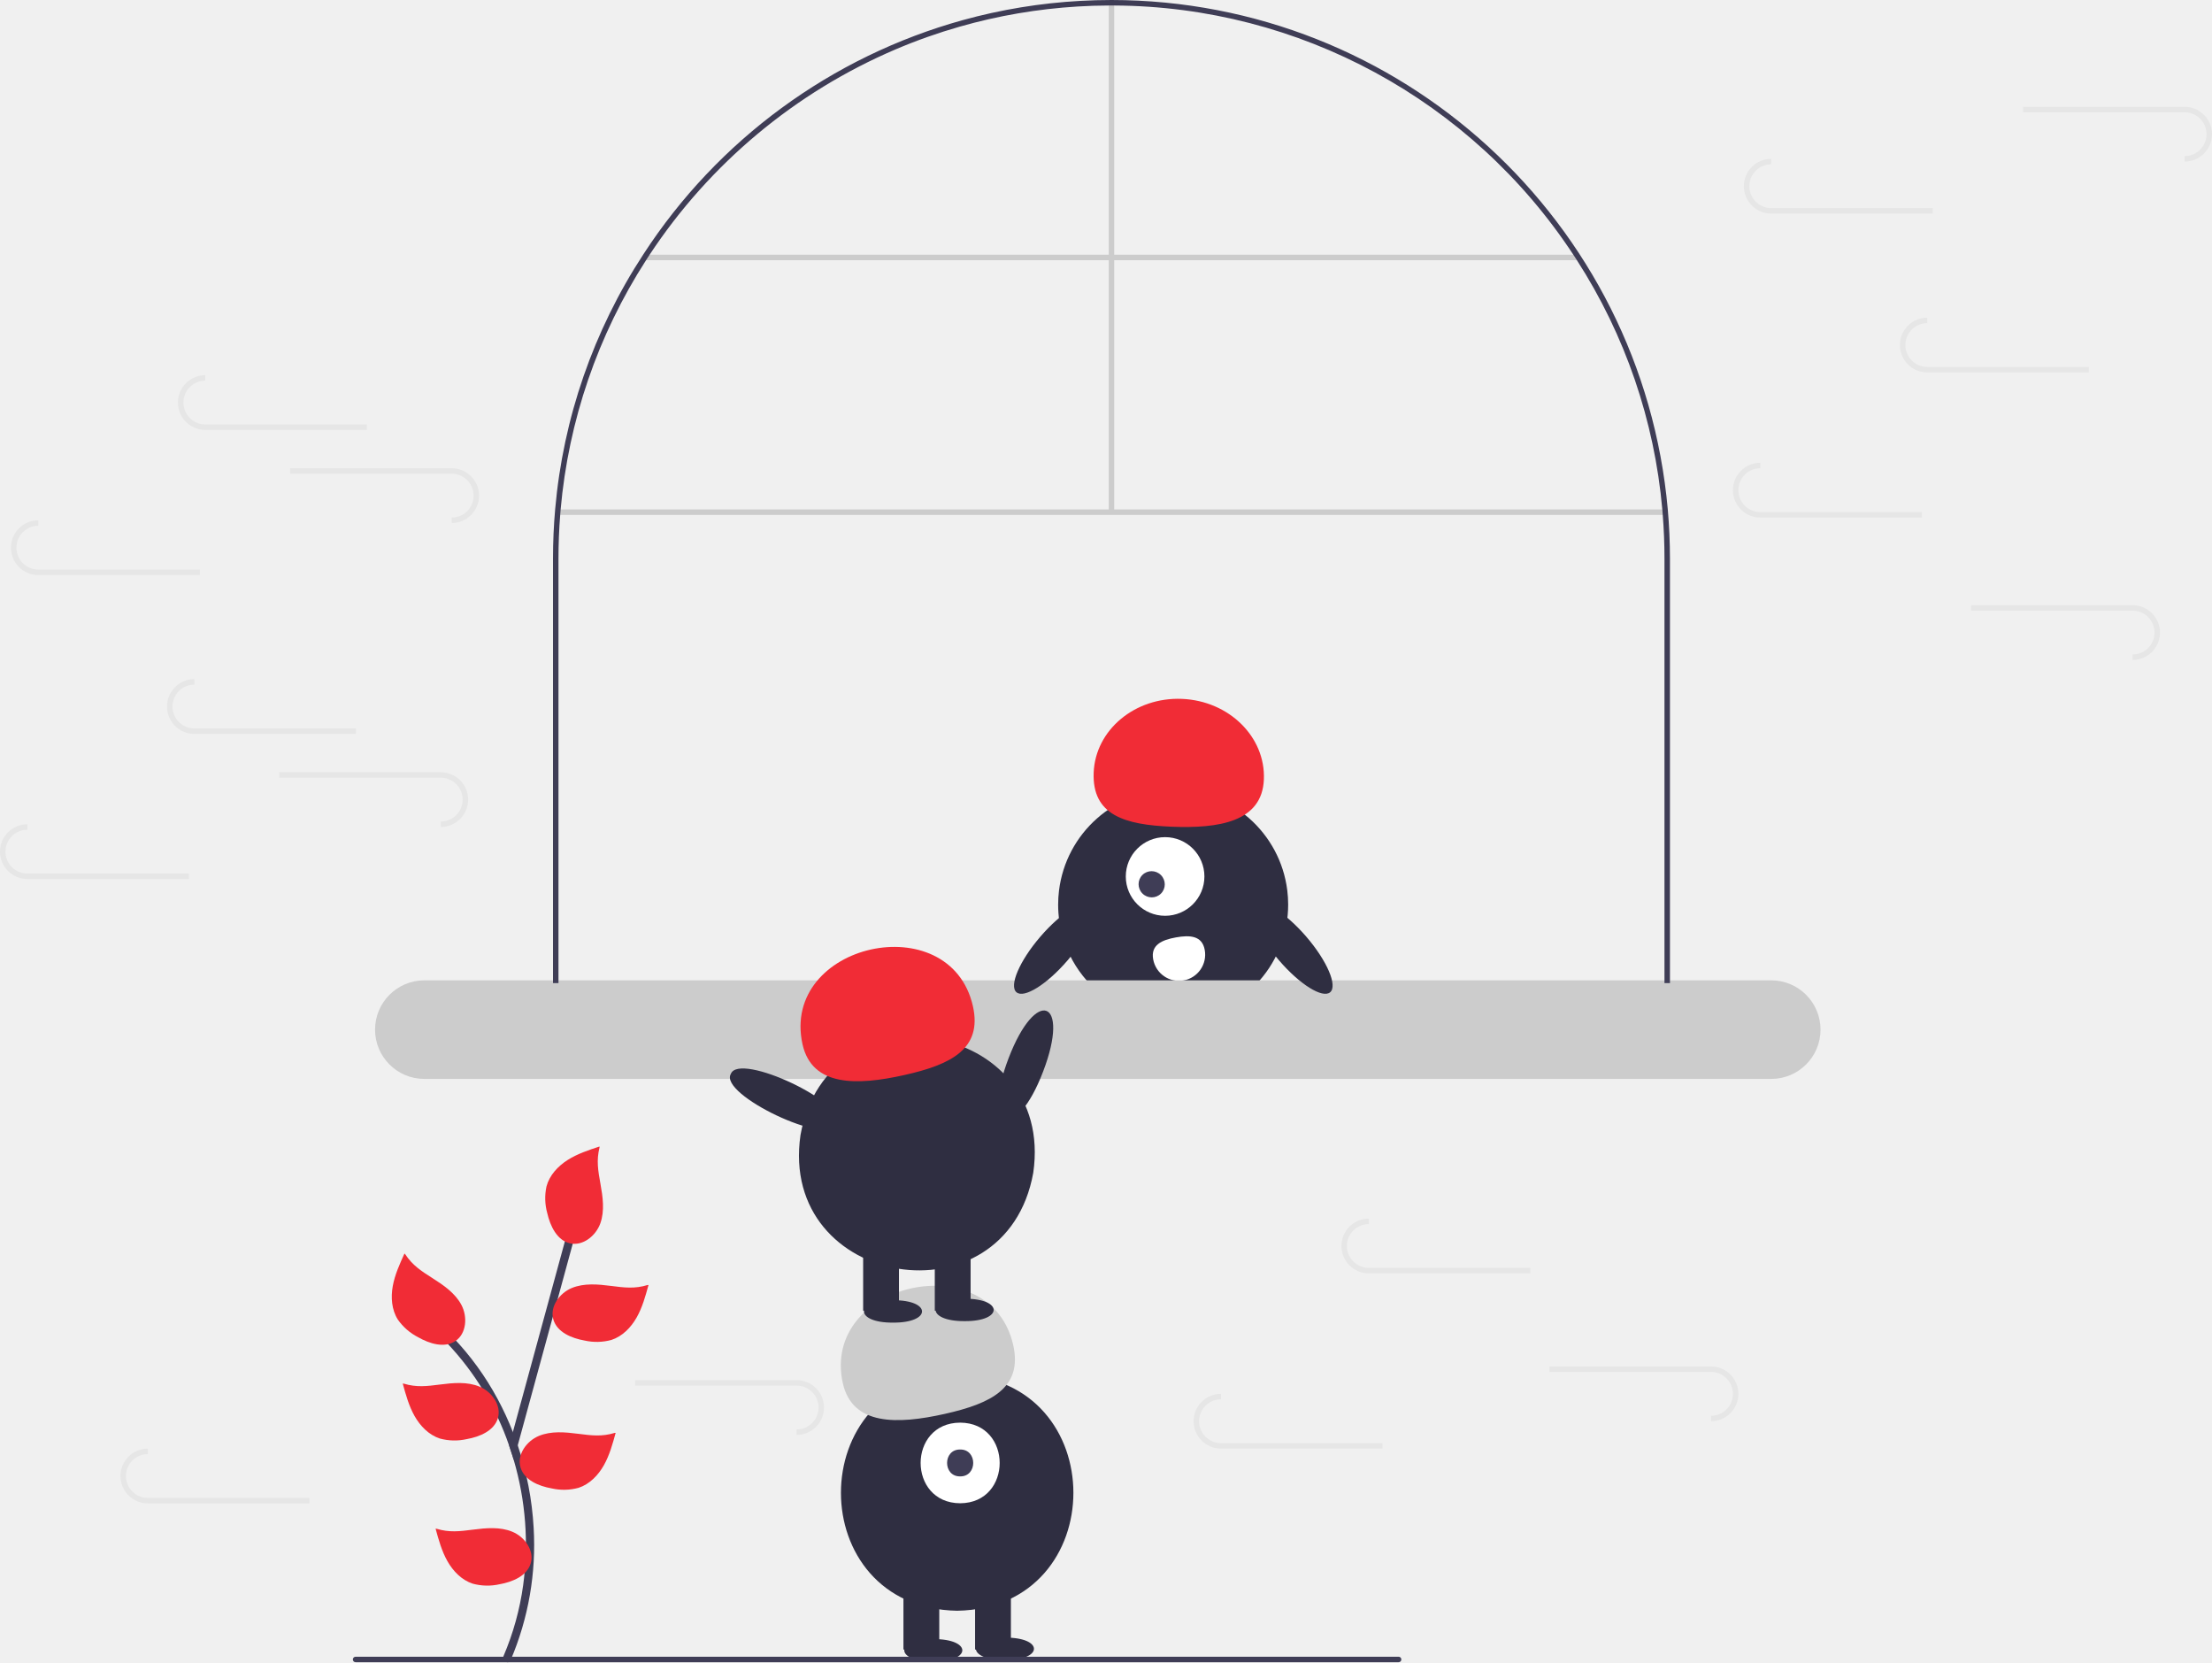
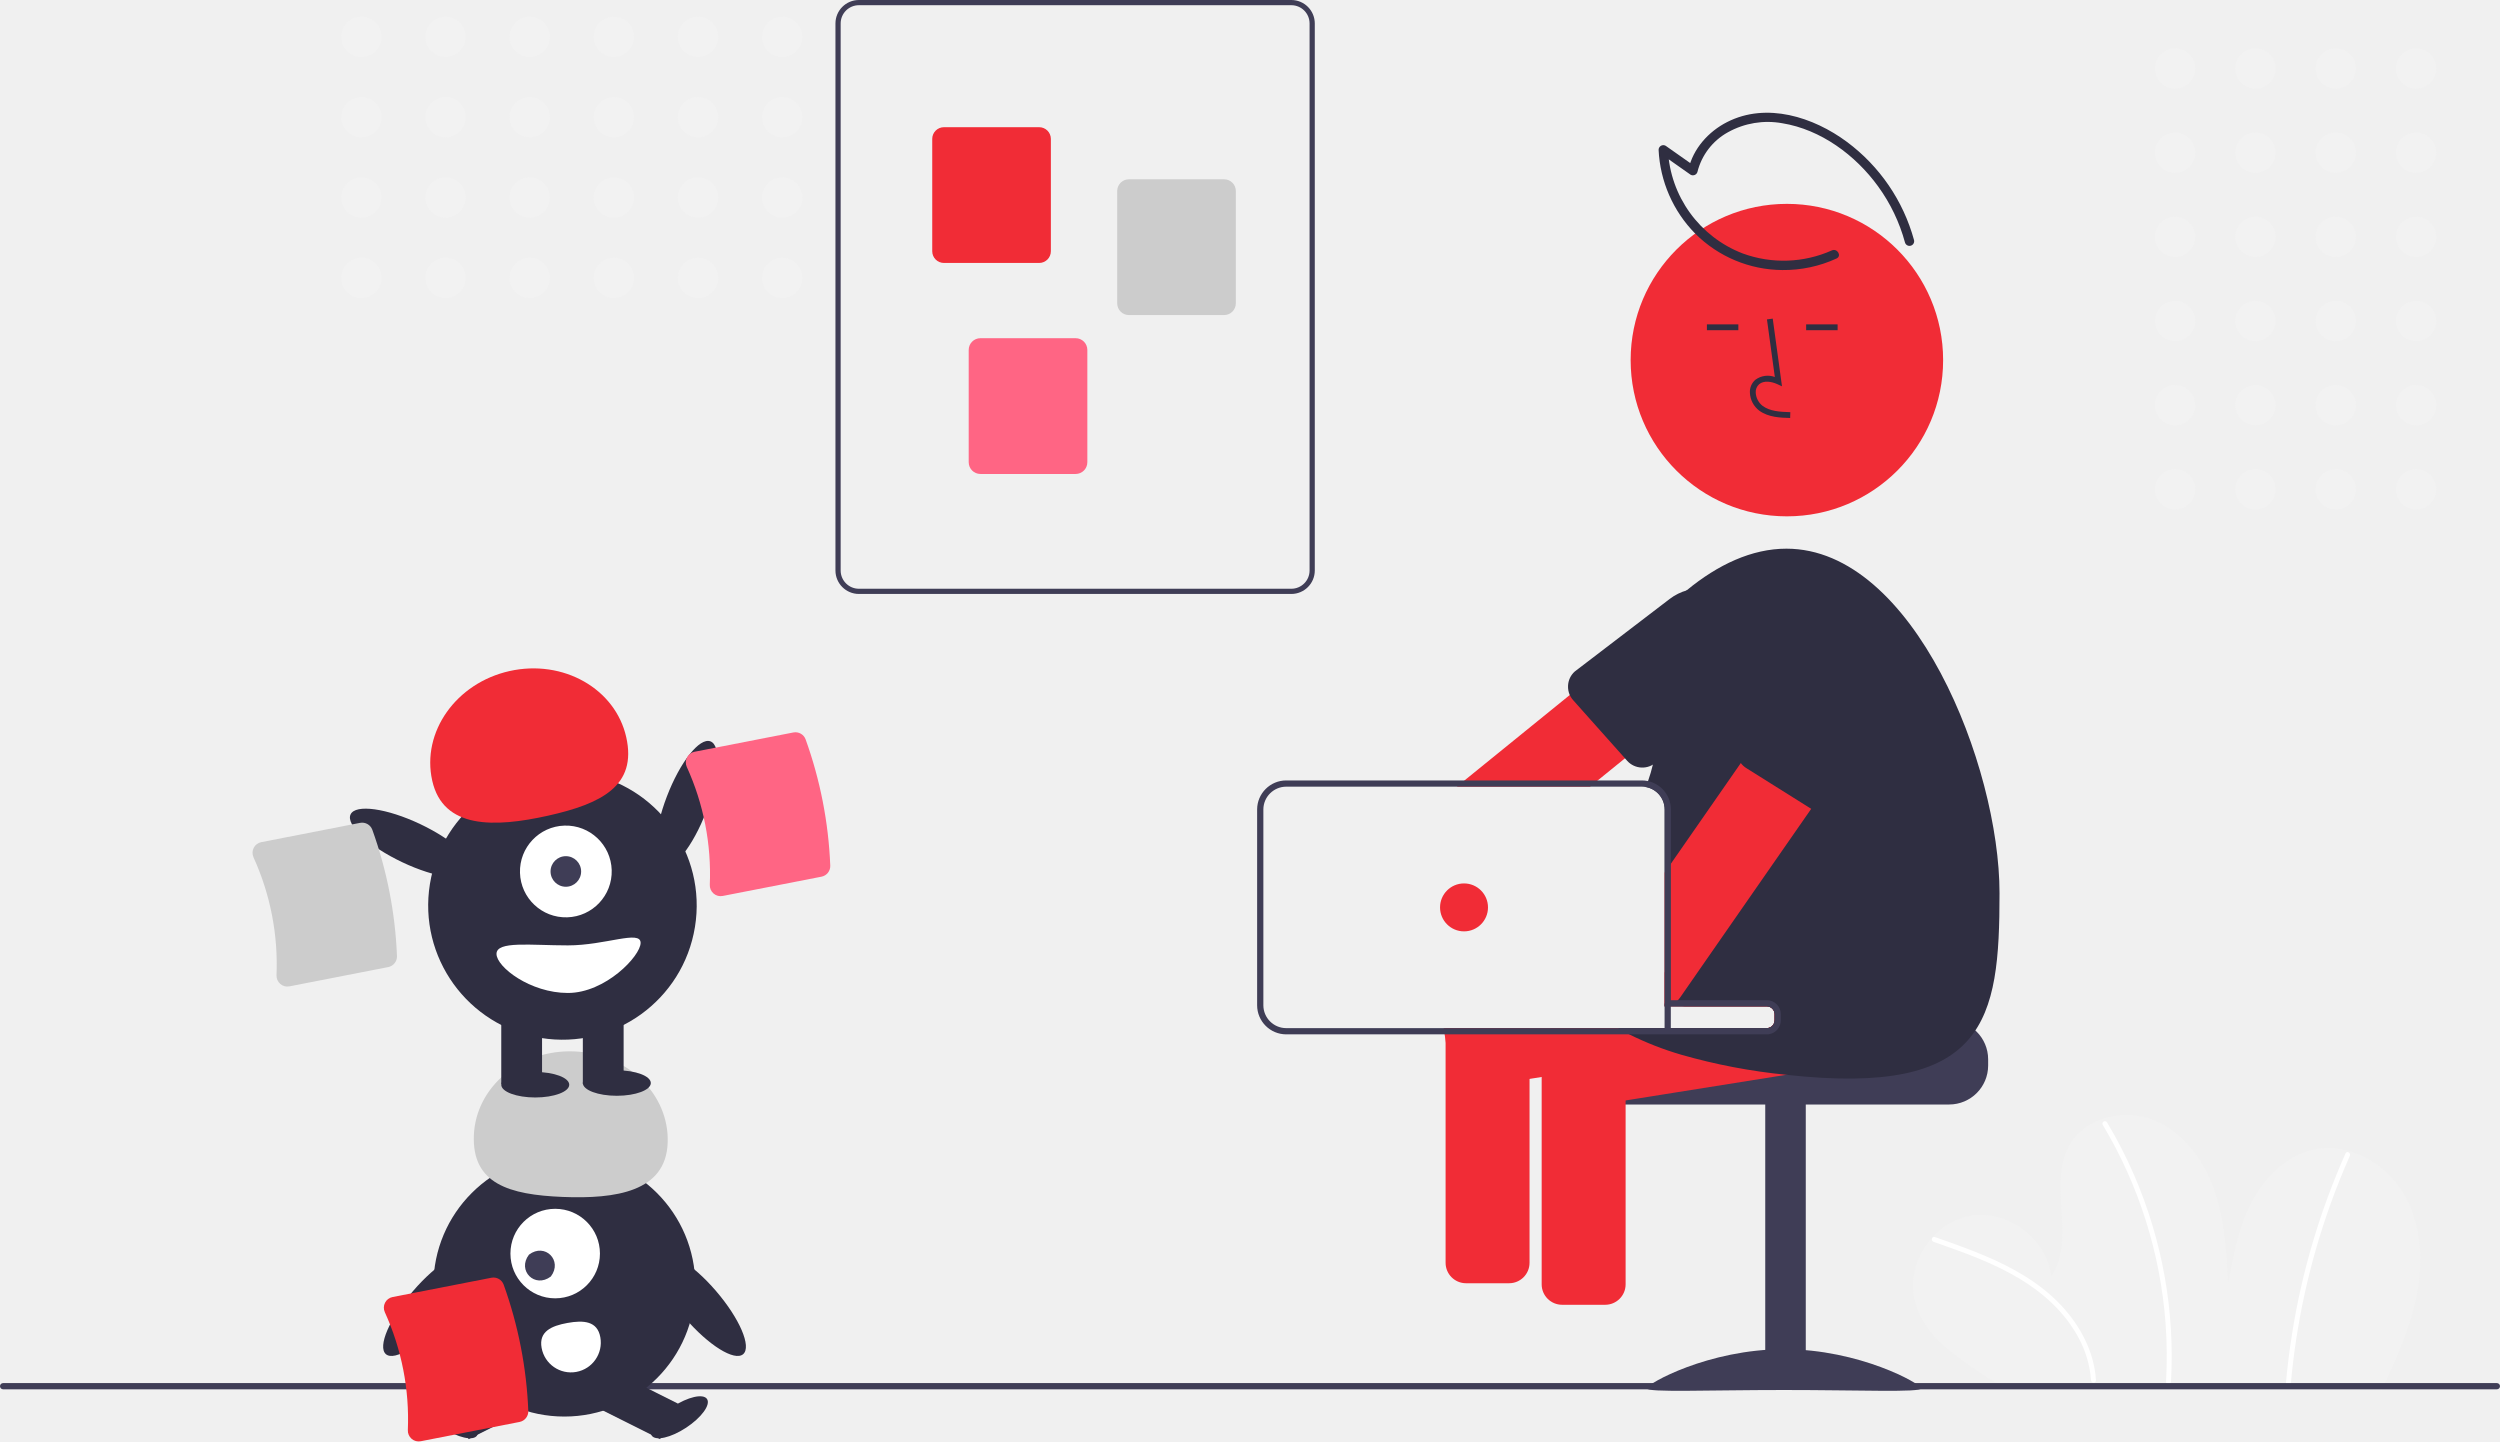
- <svg xmlns="http://www.w3.org/2000/svg" id="ae81c40f-6eb7-45b1-b509-6cf6baf1840d" data-name="Layer 1" width="808" height="607.018" viewBox="0 0 808 607.018">
-   <rect x="203.7" y="186.04" width="405.24" height="2" fill="#ccc" />
-   <rect x="405" y="1.002" width="2" height="186.036" fill="#ccc" />
-   <rect x="235.35" y="93.02" width="341.3" height="2" fill="#ccc" />
-   <path d="M666.54,476.833a41.97,41.97,0,0,1-10.39,27.66c-.6.69-1.23,1.35-1.87,2h-59.5c-.64-.65-1.27-1.31-1.87-2a41.846,41.846,0,0,1-8.59-15.45s.01,0,0-.01a42.017,42.017,0,0,1-1.8-12.2,40.808,40.808,0,0,1,.31-5.09,42.013,42.013,0,0,1,83.39-.11A42.463,42.463,0,0,1,666.54,476.833Z" transform="translate(-196 -146.4908)" fill="#2f2e41" />
-   <polygon points="375.58 360.002 370.44 360.002 374.43 358.002 374.55 357.942 374.58 358.002 375.58 360.002" fill="#2f2e41" />
-   <polygon points="410.61 360.002 405.47 360.002 406.47 358.002 406.5 357.942 406.62 358.002 410.61 360.002" fill="#2f2e41" />
-   <circle cx="425.588" cy="320.067" r="14.359" fill="#fff" />
-   <ellipse cx="616.686" cy="469.411" rx="4.766" ry="4.8" transform="translate(-347.3005 427.0596) rotate(-45)" fill="#3f3d56" />
-   <path d="M657.671,431.129c.632-15.554-12.773-28.728-29.941-29.425s-31.597,11.346-32.229,26.9,11.302,19.087,28.47,19.785S657.039,446.683,657.671,431.129Z" transform="translate(-196 -146.4908)" fill="#f12c36" />
-   <path d="M636.068,493.391a9.572,9.572,0,1,1-18.835,3.429l-.003-.018c-.942-5.202,3.08-7.043,8.283-7.985S635.126,488.189,636.068,493.391Z" transform="translate(-196 -146.4908)" fill="#fff" />
-   <path d="M843,504.491H351a18,18,0,0,0,0,36H843a18,18,0,0,0,0-36Z" transform="translate(-196 -146.4908)" fill="#ccc" />
-   <path d="M806,350.491v155h-2v-155q0-8.055-.63-15.96c-.05-.67-.1-1.33-.16-2a200.662,200.662,0,0,0-31.2-91.02c-.43-.67-.86-1.33-1.3-2a201.969,201.969,0,0,0-167.71-91.01c-.33-.01-.67-.01-1-.01s-.67,0-1,.01q-5.685.015-11.28.36a200.469,200.469,0,0,0-43.17,7.37,199.601,199.601,0,0,0-23.43,8.3,203.248,203.248,0,0,0-89.83,74.98c-.44.67-.87,1.33-1.3,2a200.662,200.662,0,0,0-31.2,91.02c-.06.67-.11,1.33-.16,2Q400,342.436,400,350.491v155h-2v-155q0-9.12.79-18.03a202.465,202.465,0,0,1,32.25-93.15,204.174,204.174,0,0,1,116.58-85.46,202.849,202.849,0,0,1,43.02-7.04q5.64-.315,11.36-.32a204.228,204.228,0,0,1,203.21,186.02Q805.99,341.391,806,350.491Z" transform="translate(-196 -146.4908)" fill="#3f3d56" />
-   <path d="M545.635,648.565c56.612.967,56.603,85.176-.002,86.135C489.023,733.733,489.032,649.524,545.635,648.565Z" transform="translate(-196 -146.4908)" fill="#2f2e41" />
-   <rect x="330.01" y="578.941" width="13.084" height="23.442" fill="#2f2e41" />
-   <rect x="356.177" y="578.941" width="13.084" height="23.442" fill="#2f2e41" />
-   <path d="M536.913,745.058c14.138-.1,14.138,8.278-.001,8.177C522.775,753.335,522.775,744.957,536.913,745.058Z" transform="translate(-196 -146.4908)" fill="#2f2e41" />
-   <path d="M563.08,744.513c14.138-.1,14.138,8.278-.001,8.177C548.943,752.79,548.943,744.411,563.08,744.513Z" transform="translate(-196 -146.4908)" fill="#2f2e41" />
-   <path d="M546.726,666.01c19.25.086,19.248,29.355-.001,29.438C527.476,695.362,527.478,666.094,546.726,666.01Z" transform="translate(-196 -146.4908)" fill="#fff" />
-   <path d="M546.726,675.823c6.366-.093,6.366,9.907-0,9.813C540.36,685.729,540.36,675.729,546.726,675.823Z" transform="translate(-196 -146.4908)" fill="#3f3d56" />
-   <path d="M503.859,651.581c-8.091-36.891,53.888-50.724,62.251-13.898,3.477,15.572-7.915,21.316-25.105,25.154S507.336,667.155,503.859,651.581Z" transform="translate(-196 -146.4908)" fill="#ccc" />
-   <path d="M564.409,532.946c10.033-26.274,22.679-21.439,12.629,4.828C567.005,564.047,554.359,559.213,564.409,532.946Z" transform="translate(-196 -146.4908)" fill="#2f2e41" />
-   <path d="M488.405,560.983c10.023-55.726,93.143-42.229,85.022,13.799C563.405,630.507,480.284,617.009,488.405,560.983Z" transform="translate(-196 -146.4908)" fill="#2f2e41" />
-   <rect x="315.291" y="455.191" width="13.084" height="23.442" fill="#2f2e41" />
-   <rect x="341.458" y="455.191" width="13.084" height="23.442" fill="#2f2e41" />
-   <path d="M522.194,621.307c14.138-.1,14.138,8.278-.001,8.177C508.056,629.585,508.056,621.206,522.194,621.307Z" transform="translate(-196 -146.4908)" fill="#2f2e41" />
-   <path d="M548.361,620.762c14.138-.1,14.138,8.278-.001,8.177C534.224,629.04,534.223,620.661,548.361,620.762Z" transform="translate(-196 -146.4908)" fill="#2f2e41" />
-   <path d="M489.139,527.831c-8.091-36.891,53.888-50.724,62.251-13.898,3.477,15.572-7.915,21.316-25.105,25.154S492.617,543.404,489.139,527.831Z" transform="translate(-196 -146.4908)" fill="#f12c36" />
-   <path d="M462.952,538.671c3.044-8.19,43.332,10.918,38.912,18.457C498.821,565.317,458.532,546.209,462.952,538.671Z" transform="translate(-196 -146.4908)" fill="#2f2e41" />
-   <ellipse cx="668.205" cy="492.895" rx="6.594" ry="21.006" transform="translate(-355.8591 407.6664) rotate(-40.64516)" fill="#2f2e41" />
-   <ellipse cx="580.971" cy="492.895" rx="21.006" ry="6.594" transform="translate(-367.4456 466.162) rotate(-49.35484)" fill="#2f2e41" />
-   <path d="M959,282.493H900a10,10,0,0,1,0-20v2a8,8,0,0,0,0,16h59Z" transform="translate(-196 -146.4908)" fill="#e6e6e6" />
-   <path d="M898,335.493H839a10,10,0,0,1,0-20v2a8,8,0,0,0,0,16h59Z" transform="translate(-196 -146.4908)" fill="#e6e6e6" />
-   <path d="M975,387.493v-2a8,8,0,0,0,0-16H916v-2h59a10,10,0,0,1,0,20Z" transform="translate(-196 -146.4908)" fill="#e6e6e6" />
-   <path d="M994,205.493v-2a8,8,0,0,0,0-16H935v-2h59a10,10,0,0,1,0,20Z" transform="translate(-196 -146.4908)" fill="#e6e6e6" />
-   <path d="M902,224.493H843a10,10,0,0,1,0-20v2a8,8,0,0,0,0,16h59Z" transform="translate(-196 -146.4908)" fill="#e6e6e6" />
-   <path d="M326,414.493H267a10,10,0,0,1,0-20v2a8,8,0,0,0,0,16h59Z" transform="translate(-196 -146.4908)" fill="#e6e6e6" />
-   <path d="M357,448.493v-2a8,8,0,0,0,0-16H298v-2h59a10,10,0,0,1,0,20Z" transform="translate(-196 -146.4908)" fill="#e6e6e6" />
-   <path d="M265,467.493H206a10,10,0,0,1,0-20v2a8,8,0,0,0,0,16h59Z" transform="translate(-196 -146.4908)" fill="#e6e6e6" />
-   <path d="M330,303.493H271a10,10,0,0,1,0-20v2a8,8,0,0,0,0,16h59Z" transform="translate(-196 -146.4908)" fill="#e6e6e6" />
-   <path d="M361,337.493v-2a8,8,0,0,0,0-16H302v-2h59a10,10,0,0,1,0,20Z" transform="translate(-196 -146.4908)" fill="#e6e6e6" />
-   <path d="M269,356.493H210a10,10,0,0,1,0-20v2a8,8,0,0,0,0,16h59Z" transform="translate(-196 -146.4908)" fill="#e6e6e6" />
-   <path d="M755,611.493H696a10,10,0,0,1,0-20v2a8,8,0,0,0,0,16h59Z" transform="translate(-196 -146.4908)" fill="#e6e6e6" />
-   <path d="M821,665.493v-2a8,8,0,0,0,0-16H762v-2h59a10,10,0,0,1,0,20Z" transform="translate(-196 -146.4908)" fill="#e6e6e6" />
-   <path d="M701,675.493H642a10,10,0,0,1,0-20v2a8,8,0,0,0,0,16h59Z" transform="translate(-196 -146.4908)" fill="#e6e6e6" />
-   <path d="M487,670.493v-2a8,8,0,0,0,0-16H428v-2h59a10,10,0,0,1,0,20Z" transform="translate(-196 -146.4908)" fill="#e6e6e6" />
-   <path d="M309,695.493H250a10,10,0,0,1,0-20v2a8,8,0,0,0,0,16h59Z" transform="translate(-196 -146.4908)" fill="#e6e6e6" />
-   <path d="M706.886,753.493h-381a1,1,0,0,1,0-2h381a1,1,0,0,1,0,2Z" transform="translate(-196 -146.4908)" fill="#3f3d56" />
-   <path d="M382.53,752.723c-.77,1.77-3.35.24-2.59-1.51a100.86,100.86,0,0,0,7.17-25.9,109.443,109.443,0,0,0-3.45-45.66c-.16-.53-.32-1.07-.48-1.6-.38-1.22-.78-2.44-1.2-3.64a103.062,103.062,0,0,0-22.68-37.46c-1.33-1.4.79-3.52,2.12-2.12a103.417,103.417,0,0,1,16.34,22.52,108.082,108.082,0,0,1,5.58,12.08c.63,1.61,1.22,3.24,1.78,4.87a114.241,114.241,0,0,1,5.81,30.06A107.162,107.162,0,0,1,382.53,752.723Z" transform="translate(-196 -146.4908)" fill="#3f3d56" />
-   <path d="M405.43,599.893q-4.995,18.285-9.98,36.57-5.175,18.93-10.33,37.84-.735,2.685-1.46,5.35c-.16-.53-.32-1.07-.48-1.6-.38-1.22-.78-2.44-1.2-3.64.45-1.66.9-3.32,1.36-4.98q.93-3.405,1.86-6.81,8.67-31.77,17.34-63.53A1.5,1.5,0,0,1,405.43,599.893Z" transform="translate(-196 -146.4908)" fill="#3f3d56" />
-   <path d="M343.743,604.261c-1.748,3.836-3.513,7.722-4.269,11.869s-.412,8.652,1.831,12.222a20.339,20.339,0,0,0,7.421,6.459c4.187,2.388,9.631,4.075,13.635,1.392,4.044-2.71,4.474-8.833,2.208-13.142s-6.475-7.199-10.582-9.813-7.325-4.681-9.988-8.757Z" transform="translate(-196 -146.4908)" fill="#f12c36" />
-   <path d="M414.996,565.171c-4.006,1.315-8.058,2.652-11.62,4.907s-6.64,5.562-7.744,9.631a20.339,20.339,0,0,0,.282,9.834c1.083,4.697,3.533,9.843,8.22,10.968,4.734,1.136,9.527-2.698,11.158-7.285s.903-9.64.041-14.431S413.809,570.237,415,565.517Z" transform="translate(-196 -146.4908)" fill="#f12c36" />
-   <path d="M343.116,651.743c1.113,4.067,2.245,8.181,4.319,11.851s5.222,6.911,9.231,8.217a20.339,20.339,0,0,0,9.836.211c4.745-.846,10.007-3.035,11.366-7.66,1.372-4.671-2.217-9.65-6.716-11.509s-9.583-1.385-14.411-.764-8.624,1.093-13.279-.333Z" transform="translate(-196 -146.4908)" fill="#f12c36" />
-   <path d="M355.116,704.743c1.113,4.067,2.245,8.181,4.319,11.851s5.222,6.911,9.231,8.217a20.339,20.339,0,0,0,9.836.211c4.745-.846,10.007-3.035,11.366-7.66,1.372-4.671-2.217-9.65-6.716-11.509s-9.583-1.385-14.411-.764-8.624,1.093-13.279-.333Z" transform="translate(-196 -146.4908)" fill="#f12c36" />
-   <path d="M420.884,669.743c-1.113,4.067-2.245,8.181-4.319,11.851s-5.222,6.911-9.231,8.217a20.339,20.339,0,0,1-9.836.211c-4.745-.846-10.007-3.035-11.366-7.66-1.372-4.671,2.217-9.65,6.716-11.509s9.583-1.385,14.411-.764,8.624,1.093,13.279-.333Z" transform="translate(-196 -146.4908)" fill="#f12c36" />
-   <path d="M432.884,615.743c-1.113,4.067-2.245,8.181-4.319,11.851s-5.222,6.911-9.231,8.217a20.339,20.339,0,0,1-9.836.211c-4.745-.846-10.007-3.035-11.366-7.66-1.372-4.671,2.217-9.65,6.716-11.509s9.583-1.385,14.411-.764,8.624,1.093,13.279-.333Z" transform="translate(-196 -146.4908)" fill="#f12c36" />
+ <svg xmlns="http://www.w3.org/2000/svg" id="a91fd4ba-2994-4174-ad77-9b89e961cfb5" data-name="Layer 1" width="802" height="462.415" viewBox="0 0 802 462.415">
+   <circle cx="775.091" cy="21.98" r="6.467" fill="#f2f2f2" />
+   <circle cx="749.317" cy="21.98" r="6.467" fill="#f2f2f2" />
+   <circle cx="723.544" cy="21.98" r="6.467" fill="#f2f2f2" />
+   <circle cx="697.771" cy="21.98" r="6.467" fill="#f2f2f2" />
+   <circle cx="775.091" cy="48.98" r="6.467" fill="#f2f2f2" />
+   <circle cx="749.317" cy="48.98" r="6.467" fill="#f2f2f2" />
+   <circle cx="723.544" cy="48.98" r="6.467" fill="#f2f2f2" />
+   <circle cx="697.771" cy="48.98" r="6.467" fill="#f2f2f2" />
+   <circle cx="775.091" cy="75.98" r="6.467" fill="#f2f2f2" />
+   <circle cx="749.317" cy="75.98" r="6.467" fill="#f2f2f2" />
+   <circle cx="723.544" cy="75.98" r="6.467" fill="#f2f2f2" />
+   <circle cx="697.771" cy="75.98" r="6.467" fill="#f2f2f2" />
+   <circle cx="775.091" cy="102.98" r="6.467" fill="#f2f2f2" />
+   <circle cx="749.317" cy="102.98" r="6.467" fill="#f2f2f2" />
+   <circle cx="723.544" cy="102.98" r="6.467" fill="#f2f2f2" />
+   <circle cx="697.771" cy="102.98" r="6.467" fill="#f2f2f2" />
+   <circle cx="775.091" cy="129.98" r="6.467" fill="#f2f2f2" />
+   <circle cx="749.317" cy="129.98" r="6.467" fill="#f2f2f2" />
+   <circle cx="723.544" cy="129.98" r="6.467" fill="#f2f2f2" />
+   <circle cx="697.771" cy="129.98" r="6.467" fill="#f2f2f2" />
+   <circle cx="775.091" cy="156.98" r="6.467" fill="#f2f2f2" />
+   <circle cx="749.317" cy="156.98" r="6.467" fill="#f2f2f2" />
+   <circle cx="723.544" cy="156.98" r="6.467" fill="#f2f2f2" />
+   <circle cx="697.771" cy="156.98" r="6.467" fill="#f2f2f2" />
+   <path d="M963.083,664.753c4.668-10.084,9.333-20.317,11.359-31.242s1.176-22.783-4.627-32.259-17.228-15.902-28.132-13.76c-8.955,1.759-16.146,8.813-20.357,16.91s-5.9,17.23-7.537,26.209c-.529-10.2-1.09-20.564-4.478-30.2s-10.06-18.615-19.569-22.343-21.879-.796-26.891,8.103c-7.061,12.538,2.302,30.125-5.817,42.006-1.393-11.917-13.855-21.332-25.699-19.416s-20.701,14.781-18.265,26.529c1.45,6.99,6.219,12.936,11.922,17.232s12.334,9.274,18.895,12.09Z" transform="translate(-199 -218.7925)" fill="#f2f2f2" />
+   <path d="M819.29,617.18c9.408,3.289,18.903,6.614,27.492,11.756,7.698,4.608,14.553,10.812,18.882,18.757A33.356,33.356,0,0,1,869.79,661.551c.063,1.018,1.655,1.025,1.592,0-.557-9.061-4.972-17.353-11.087-23.911-6.704-7.19-15.392-12.1-24.361-15.91-5.318-2.259-10.769-4.179-16.221-6.085-.969-.339-1.385,1.198-.423,1.535Z" transform="translate(-199 -218.7925)" fill="#fff" />
+   <path d="M873.557,579.647a143.382,143.382,0,0,1,13.791,30.616,145.117,145.117,0,0,1,6.361,32.968,143.307,143.307,0,0,1,.152,18.837c-.059,1.023,1.533,1.02,1.592,0a145.195,145.195,0,0,0-2.04-33.82,146.927,146.927,0,0,0-9.769-32.44,143.252,143.252,0,0,0-8.712-16.963.796.796,0,0,0-1.374.803Z" transform="translate(-199 -218.7925)" fill="#fff" />
+   <path d="M951.458,588.789a232.043,232.043,0,0,0-17.116,57.578q-1.342,8.365-2.078,16.812c-.089,1.02,1.503,1.014,1.592,0a231.209,231.209,0,0,1,12.738-58.025q2.834-7.892,6.239-15.562c.412-.928-.959-1.739-1.374-.803Z" transform="translate(-199 -218.7925)" fill="#fff" />
+   <path d="M1000,664.486H200a1,1,0,0,1,0-2h800a1,1,0,0,1,0,2Z" transform="translate(-199 -218.7925)" fill="#3f3d56" />
+   <path d="M613.263,409.335H474.534a7.53,7.53,0,0,1-7.521-7.521v-175.5a7.53,7.53,0,0,1,7.521-7.521H613.263A7.53,7.53,0,0,1,620.784,226.314v175.5A7.53,7.53,0,0,1,613.263,409.335ZM474.534,220.464a5.857,5.857,0,0,0-5.85,5.85v175.5a5.857,5.857,0,0,0,5.85,5.85H613.263a5.857,5.857,0,0,0,5.85-5.85v-175.5a5.857,5.857,0,0,0-5.85-5.85Z" transform="translate(-199 -218.7925)" fill="#3f3d56" />
+   <path d="M532.358,303.151h-30.537a3.765,3.765,0,0,1-3.761-3.761V263.355a3.765,3.765,0,0,1,3.761-3.761h30.537a3.765,3.765,0,0,1,3.761,3.761v36.036A3.765,3.765,0,0,1,532.358,303.151Z" transform="translate(-199 -218.7925)" fill="#f12c36" />
+   <path d="M591.694,319.865h-30.537a3.765,3.765,0,0,1-3.761-3.761V280.069a3.765,3.765,0,0,1,3.761-3.761h30.537a3.765,3.765,0,0,1,3.761,3.761v36.036A3.765,3.765,0,0,1,591.694,319.865Z" transform="translate(-199 -218.7925)" fill="#ccc" />
+   <path d="M544.058,370.844h-30.537a3.765,3.765,0,0,1-3.761-3.761V331.047a3.765,3.765,0,0,1,3.761-3.761h30.537a3.765,3.765,0,0,1,3.761,3.761v36.036A3.765,3.765,0,0,1,544.058,370.844Z" transform="translate(-199 -218.7925)" fill="#ff6584" />
+   <circle cx="115.931" cy="11.82" r="6.467" fill="#f2f2f2" />
+   <circle cx="115.931" cy="37.594" r="6.467" fill="#f2f2f2" />
+   <circle cx="115.931" cy="63.367" r="6.467" fill="#f2f2f2" />
+   <circle cx="115.931" cy="89.14" r="6.467" fill="#f2f2f2" />
+   <circle cx="142.931" cy="11.82" r="6.467" fill="#f2f2f2" />
+   <circle cx="142.931" cy="37.594" r="6.467" fill="#f2f2f2" />
+   <circle cx="142.931" cy="63.367" r="6.467" fill="#f2f2f2" />
+   <circle cx="142.931" cy="89.14" r="6.467" fill="#f2f2f2" />
+   <circle cx="169.931" cy="11.82" r="6.467" fill="#f2f2f2" />
+   <circle cx="169.931" cy="37.594" r="6.467" fill="#f2f2f2" />
+   <circle cx="169.931" cy="63.367" r="6.467" fill="#f2f2f2" />
+   <circle cx="169.931" cy="89.14" r="6.467" fill="#f2f2f2" />
+   <circle cx="196.931" cy="11.82" r="6.467" fill="#f2f2f2" />
+   <circle cx="196.931" cy="37.594" r="6.467" fill="#f2f2f2" />
+   <circle cx="196.931" cy="63.367" r="6.467" fill="#f2f2f2" />
+   <circle cx="196.931" cy="89.14" r="6.467" fill="#f2f2f2" />
+   <circle cx="223.931" cy="11.82" r="6.467" fill="#f2f2f2" />
+   <circle cx="223.931" cy="37.594" r="6.467" fill="#f2f2f2" />
+   <circle cx="223.931" cy="63.367" r="6.467" fill="#f2f2f2" />
+   <circle cx="223.931" cy="89.14" r="6.467" fill="#f2f2f2" />
+   <circle cx="250.931" cy="11.82" r="6.467" fill="#f2f2f2" />
+   <circle cx="250.931" cy="37.594" r="6.467" fill="#f2f2f2" />
+   <circle cx="250.931" cy="63.367" r="6.467" fill="#f2f2f2" />
+   <circle cx="250.931" cy="89.14" r="6.467" fill="#f2f2f2" />
+   <circle cx="181.045" cy="412.421" r="42.012" fill="#2f2e41" />
+   <rect x="345.269" y="663.26" width="22.868" height="12.763" transform="translate(-461.0904 11.81391) rotate(-26.60099)" fill="#2f2e41" />
+   <ellipse cx="343.153" cy="673.455" rx="3.989" ry="10.636" transform="translate(-606.9803 370.4351) rotate(-56.60122)" fill="#2f2e41" />
+   <rect x="397.005" y="658.208" width="12.763" height="22.868" transform="translate(-574.9977 511.6876) rotate(-63.39901)" fill="#2f2e41" />
+   <ellipse cx="416.936" cy="673.455" rx="10.636" ry="3.989" transform="translate(-500.8589 121.9302) rotate(-33.39878)" fill="#2f2e41" />
+   <circle cx="178.104" cy="402.145" r="14.359" fill="#fff" />
+   <path d="M368.696,621.284c5.123-3.902,10.914,1.889,7.012,7.012C370.585,632.199,364.794,626.407,368.696,621.284Z" transform="translate(-199 -218.7925)" fill="#3f3d56" />
+   <path d="M413.187,585.509c.632-15.554-12.773-28.728-29.941-29.425s-31.597,11.346-32.229,26.9,11.302,19.087,28.47,19.785S412.555,601.062,413.187,585.509Z" transform="translate(-199 -218.7925)" fill="#ccc" />
+   <ellipse cx="423.721" cy="637.274" rx="6.594" ry="21.006" transform="translate(-511.8837 210.9448) rotate(-40.64516)" fill="#2f2e41" />
+   <ellipse cx="336.486" cy="637.274" rx="21.006" ry="6.594" transform="translate(-565.2286 258.6905) rotate(-49.35484)" fill="#2f2e41" />
+   <path d="M391.584,647.77a9.572,9.572,0,1,1-18.835,3.429l-.003-.018c-.942-5.202,3.08-7.043,8.283-7.985S390.642,642.568,391.584,647.77Z" transform="translate(-199 -218.7925)" fill="#fff" />
+   <path d="M824.297,546.116H768.287a2.501,2.501,0,0,1-2.5,2.5h-54.98a12.86,12.86,0,0,0-2.11,2,12.41,12.41,0,0,0-2.9,8v2a12.505,12.505,0,0,0,12.5,12.5h106a12.511,12.511,0,0,0,12.5-12.5v-2A12.517,12.517,0,0,0,824.297,546.116Z" transform="translate(-199 -218.7925)" fill="#3f3d56" />
+   <rect x="566.292" y="353.827" width="13" height="92" fill="#3f3d56" />
+   <path d="M815.292,664.163c0,1.405-19.699.543-44,.543s-44,.861-44-.543,19.699-12.543,44-12.543S815.292,662.758,815.292,664.163Z" transform="translate(-199 -218.7925)" fill="#3f3d56" />
+   <path d="M821.847,548.996l-2.18-13.64a6.574,6.574,0,0,0-7.52-5.45l-22.49,3.59-38.52,6.15-12.53,2H765.787a2.501,2.501,0,0,1,2.5,2.5v1.97a2.501,2.501,0,0,1-2.5,2.5H696.617a6.332,6.332,0,0,0-2.43,2,6.487,6.487,0,0,0-1.24,4.96l.62,3.88.75,4.71.81,5.06a6.561,6.561,0,0,0,7.5,5.44l17.87-2.85,51.54-8.23,44.36-7.08A6.587,6.587,0,0,0,821.847,548.996Z" transform="translate(-199 -218.7925)" fill="#f12c36" />
+   <path d="M719.127,550.616a6.356,6.356,0,0,0-2.53-2H697.477a6.321,6.321,0,0,0-2.54,2,6.465,6.465,0,0,0-1.37,3.99v76.21a6.56,6.56,0,0,0,6.55,6.55h13.83a6.56,6.56,0,0,0,6.55-6.55v-76.21A6.484,6.484,0,0,0,719.127,550.616Z" transform="translate(-199 -218.7925)" fill="#f12c36" />
+   <path d="M760.747,420.816l-.13-.17-8.58-10.57a6.315,6.315,0,0,0-1.63-1.43,4.813,4.813,0,0,0-1.06-.54,6.3,6.3,0,0,0-1.71-.42,6.649,6.649,0,0,0-1.18-.02.032.032,0,0,0-.02.01,6.485,6.485,0,0,0-3.62,1.44l-17.61,14.28-22.63,18.36-33.77,27.4-2.46,2h42.73l2.47-2,8.17-6.63.58-.46,39.46-32.01.03-.02a6.457,6.457,0,0,0,1.87-2.45,6.599,6.599,0,0,0,.52-1.97A6.501,6.501,0,0,0,760.747,420.816Z" transform="translate(-199 -218.7925)" fill="#f12c36" />
+   <path d="M760.617,420.646a16.303,16.303,0,0,0-3.56-7.3,16.118,16.118,0,0,0-6.65-4.7c-.4-.15-.79-.29-1.19-.4a17.15,17.15,0,0,0-2.76-.58.032.032,0,0,0-.02.01,16.314,16.314,0,0,0-11.8,3.26l-30.46,23.28a6.462,6.462,0,0,0-2.15,4.57,6.633,6.633,0,0,0,.55,2.97c.1.21.21.42.33.62a5.756,5.756,0,0,0,.84,1.12l4.88,5.48,11.35,12.73.32.36.73.83a6.549,6.549,0,0,0,9.27.41l26.27-28.22a16.213,16.213,0,0,0,3.19-5.03A16.466,16.466,0,0,0,760.617,420.646Z" transform="translate(-199 -218.7925)" fill="#2f2e41" />
+   <circle cx="573.231" cy="115.521" r="50.122" fill="#f12c36" />
+   <path d="M791.027,542.096l-1.37-8.6-.81-5.05a6.563,6.563,0,0,0-7.51-5.44l-36.43,5.81-9.88,1.58-2,.32v10.93H765.787a2.501,2.501,0,0,1,2.5,2.5v1.97a2.501,2.501,0,0,1-2.5,2.5H662.117c0,.02.01.04.01.06l.62,3.88,1.56,9.76a6.561,6.561,0,0,0,7.5,5.44l17.87-2.85,3.89-.62.75-.12,26.18-4.18,17.81-2.85,28.26-4.51.42-.07,18.59-2.96A6.568,6.568,0,0,0,791.027,542.096Z" transform="translate(-199 -218.7925)" fill="#f12c36" />
+   <path d="M840.447,505.316c0,40.86-4.15,65.3-68.15,58.3-.09-.01-.17-.02-.26-.03a190.03,190.03,0,0,1-33.73-6.45,100.174,100.174,0,0,1-16.64-6.52c-1.26-.64-2.47-1.31-3.66-2H765.787a2.501,2.501,0,0,0,2.5-2.5v-1.97a2.501,2.501,0,0,0-2.5-2.5H733.027v-63.16a7.341,7.341,0,0,0-7.33-7.33h1.35c.23-.66.46-1.33.71-2,2.43-6.75,2.191-12.06,5.641-18.67,4.74-9.12,4.77-18.29,11-26,4.64-5.73-9.571-11.98-4.351-16.28,10.03-8.28,20.95-13.4,32.03-13.4C812.937,394.806,840.447,464.456,840.447,505.316Z" transform="translate(-199 -218.7925)" fill="#2f2e41" />
+   <path d="M773.284,352.89l.052-1.873c-3.485-.097-6.557-.316-8.865-2.002a5.758,5.758,0,0,1-2.23-4.241,3.291,3.291,0,0,1,1.08-2.711c1.532-1.294,3.998-.875,5.795-.051l1.55.711-2.972-21.718-1.856.254,2.528,18.474a6.612,6.612,0,0,0-6.254.9,5.124,5.124,0,0,0-1.742,4.207,7.616,7.616,0,0,0,2.997,5.688C766.332,352.695,770.186,352.803,773.284,352.89Z" transform="translate(-199 -218.7925)" fill="#2f2e41" />
+   <rect x="547.573" y="104.059" width="10.088" height="1.873" fill="#2f2e41" />
+   <rect x="579.414" y="104.059" width="10.088" height="1.873" fill="#2f2e41" />
+   <path d="M802.027,435.146l-3.97-2.76-7.39-5.13a6.564,6.564,0,0,0-9.12,1.65l-24.09,34.67-22.43,32.28-2,2.88v42.91h.18a6.531,6.531,0,0,0,4.09-2,5.832,5.832,0,0,0,.63-.77l6.98-10.06,17.25-24.83,17.88-25.72,1.7-2.45,21.92-31.55a5.683,5.683,0,0,0,.33-.52,5.266,5.266,0,0,0,.27-.53A6.55,6.55,0,0,0,802.027,435.146Z" transform="translate(-199 -218.7925)" fill="#f12c36" />
+   <path d="M802.097,421.426a16.089,16.089,0,0,0-2.22-1.22,16.359,16.359,0,0,0-19.98,5.16l-22.76,30.86a6.525,6.525,0,0,0,2.18,9.04l20.72,13,.26.16,1.04.65a6.573,6.573,0,0,0,9.01-2.2l16.07-31.9.27-.53.01-.01.99-1.99A16.363,16.363,0,0,0,802.097,421.426Z" transform="translate(-199 -218.7925)" fill="#2f2e41" />
+   <path d="M662.747,548.616v75.29a6.559,6.559,0,0,0,6.55,6.55h13.83a6.56,6.56,0,0,0,6.55-6.55v-75.29Z" transform="translate(-199 -218.7925)" fill="#f12c36" />
+   <path d="M765.787,539.646H735.027v-61.16a9.34,9.34,0,0,0-9.33-9.33H611.627a9.342,9.342,0,0,0-9.34,9.33v62.8a9.342,9.342,0,0,0,9.34,9.33H765.787c.16,0,.31-.01.46-.02.14-.01.28-.04.42-.06a4.516,4.516,0,0,0,3.62-4.42v-1.97A4.5,4.5,0,0,0,765.787,539.646Zm0,8.97H611.627a7.343,7.343,0,0,1-7.34-7.33v-62.8a7.343,7.343,0,0,1,7.34-7.33H725.697a7.341,7.341,0,0,1,7.33,7.33v63.16H765.787a2.501,2.501,0,0,1,2.5,2.5v1.97A2.501,2.501,0,0,1,765.787,548.616Z" transform="translate(-199 -218.7925)" fill="#3f3d56" />
+   <circle cx="469.658" cy="291.094" r="7.69" fill="#f12c36" />
+   <rect x="533.997" y="321.913" width="2" height="9" fill="#3f3d56" />
+   <ellipse cx="419.239" cy="476.739" rx="21.534" ry="6.76" transform="translate(-374.7604 479.3457) rotate(-69.08217)" fill="#2f2e41" />
+   <circle cx="379.432" cy="509.261" r="43.067" transform="translate(-383.032 583.4267) rotate(-80.78252)" fill="#2f2e41" />
+   <rect x="160.806" y="324.269" width="13.084" height="23.442" fill="#2f2e41" />
+   <rect x="186.974" y="324.269" width="13.084" height="23.442" fill="#2f2e41" />
+   <ellipse cx="171.709" cy="347.983" rx="10.903" ry="4.089" fill="#2f2e41" />
+   <ellipse cx="197.877" cy="347.438" rx="10.903" ry="4.089" fill="#2f2e41" />
+   <circle cx="380.522" cy="498.358" r="14.719" transform="translate(-213.4744 -207.4001) rotate(-1.68323)" fill="#fff" />
+   <circle cx="181.522" cy="279.566" r="4.906" fill="#3f3d56" />
+   <path d="M337.655,469.21c-3.477-15.574,7.639-31.31,24.829-35.149s33.944,5.675,37.422,21.249-7.915,21.318-25.105,25.156S341.133,484.784,337.655,469.21Z" transform="translate(-199 -218.7925)" fill="#f12c36" />
+   <ellipse cx="330.924" cy="489.278" rx="6.76" ry="21.534" transform="translate(-451.963 359.8144) rotate(-64.62574)" fill="#2f2e41" />
+   <path d="M358.277,524.798c0,4.215,10.853,12.539,22.897,12.539s23.335-11.867,23.335-16.082-11.292.818-23.335.818S358.277,520.583,358.277,524.798Z" transform="translate(-199 -218.7925)" fill="#fff" />
+   <path d="M462.543,500.03l-31.701,6.188a3.44,3.44,0,0,1-2.92-.772,3.498,3.498,0,0,1-1.217-2.82,82.894,82.894,0,0,0-7.376-37.786,3.499,3.499,0,0,1,.067-3.071,3.44,3.44,0,0,1,2.415-1.814l31.701-6.188a3.485,3.485,0,0,1,3.928,2.209,135.692,135.692,0,0,1,7.911,40.529A3.485,3.485,0,0,1,462.543,500.03Z" transform="translate(-199 -218.7925)" fill="#ff6584" />
+   <path d="M323.543,529.03l-31.701,6.188a3.44,3.44,0,0,1-2.92-.772,3.498,3.498,0,0,1-1.217-2.82,82.894,82.894,0,0,0-7.376-37.786,3.499,3.499,0,0,1,.067-3.071,3.44,3.44,0,0,1,2.415-1.814l31.701-6.188a3.485,3.485,0,0,1,3.928,2.209,135.692,135.692,0,0,1,7.911,40.529A3.485,3.485,0,0,1,323.543,529.03Z" transform="translate(-199 -218.7925)" fill="#ccc" />
+   <path d="M786.653,299.125a38.017,38.017,0,0,1-28.545.992,37.495,37.495,0,0,1-24.032-33.271l-2.257,1.295,9.516,6.696a1.509,1.509,0,0,0,2.204-.896,20.078,20.078,0,0,1,9.78-12.716,26.201,26.201,0,0,1,17.429-2.899c12.364,2.006,23.495,10.248,30.737,20.243a55.302,55.302,0,0,1,8.642,18.039,1.501,1.501,0,0,0,2.893-.798,58.45,58.45,0,0,0-21.527-31.502c-10.745-7.979-25.788-12.801-38.428-6.36-6.016,3.065-10.911,8.523-12.418,15.196l2.204-.896-9.516-6.696a1.509,1.509,0,0,0-2.257,1.295,41.07,41.07,0,0,0,11.75,26.892,39.926,39.926,0,0,0,27.934,11.685,40.626,40.626,0,0,0,17.407-3.707c1.753-.803.23-3.389-1.514-2.59Z" transform="translate(-199 -218.7925)" fill="#2f2e41" />
+   <path d="M365.674,674.954l-31.701,6.188a3.44,3.44,0,0,1-2.92-.772,3.498,3.498,0,0,1-1.217-2.82,82.894,82.894,0,0,0-7.376-37.786,3.499,3.499,0,0,1,.067-3.071,3.44,3.44,0,0,1,2.415-1.814l31.701-6.188a3.485,3.485,0,0,1,3.928,2.209,135.692,135.692,0,0,1,7.911,40.529A3.485,3.485,0,0,1,365.674,674.954Z" transform="translate(-199 -218.7925)" fill="#f12c36" />
</svg>
